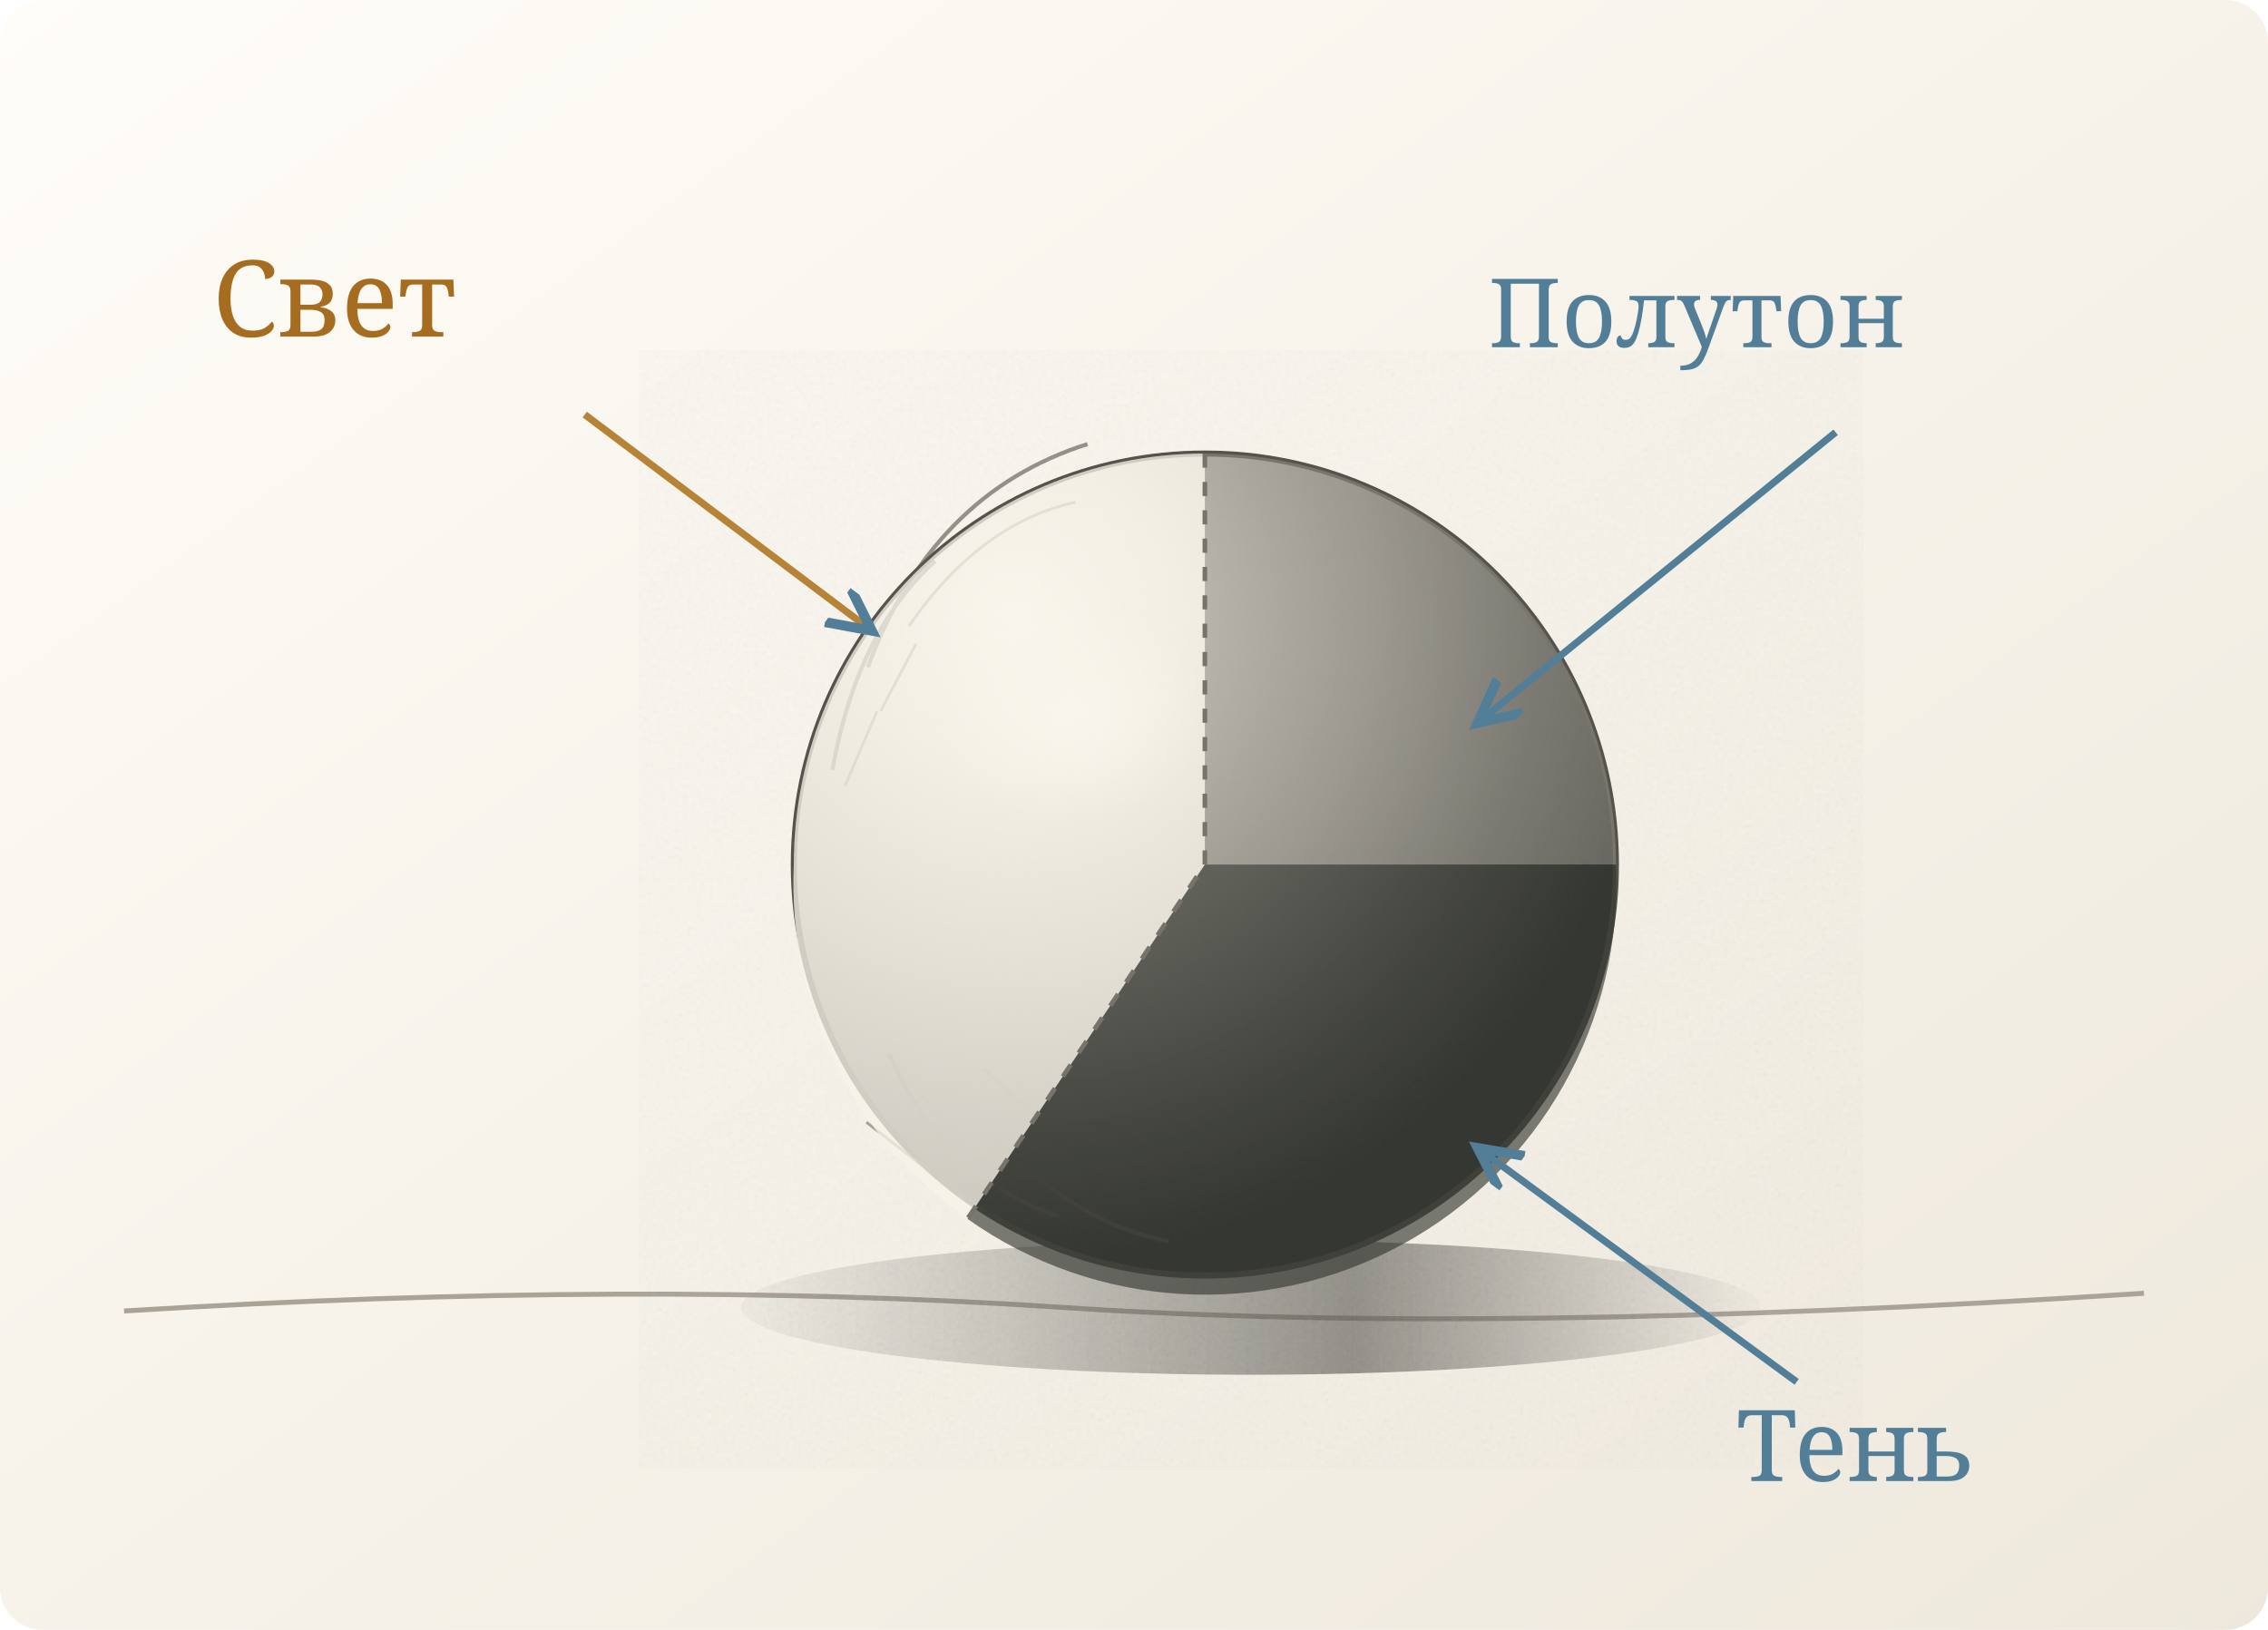
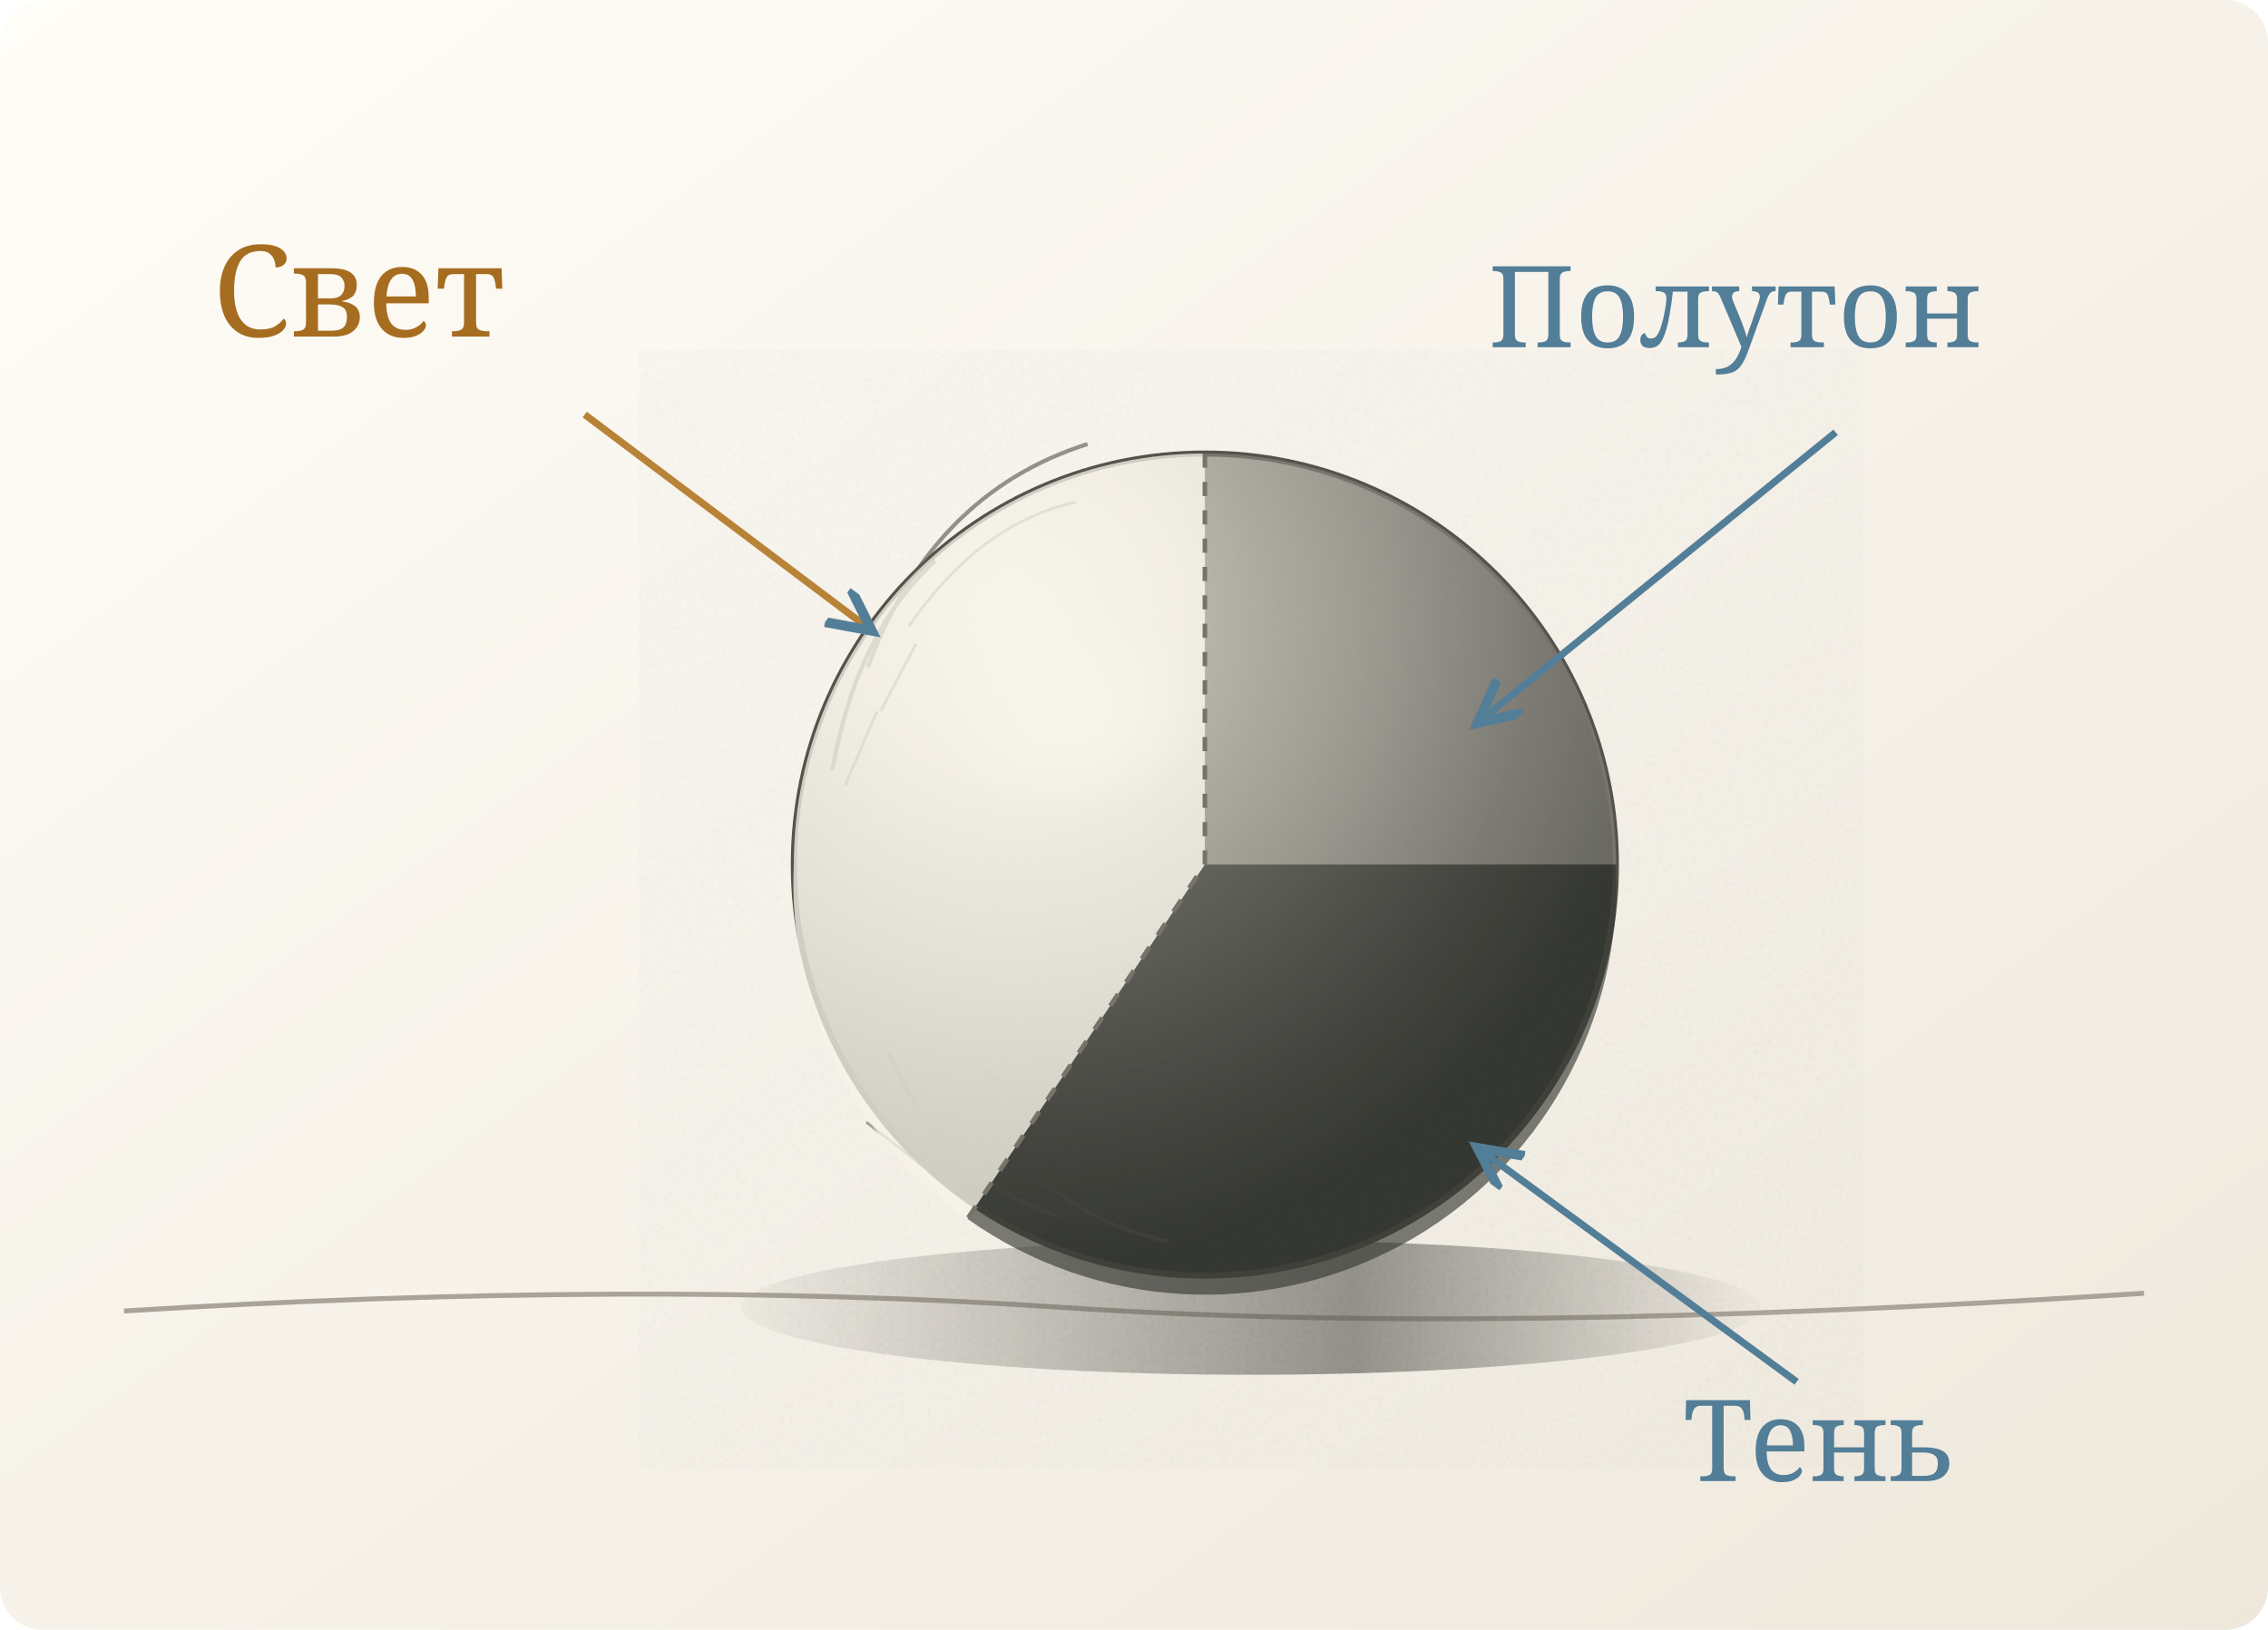
<svg xmlns="http://www.w3.org/2000/svg" viewBox="0 0 640 460" role="img" aria-labelledby="title desc">
  <defs>
    <linearGradient id="paper" x1="0" y1="0" x2="1" y2="1">
      <stop stop-color="#fffdf8" />
      <stop offset="1" stop-color="#eee8dc" />
    </linearGradient>
    <radialGradient id="ball" cx="27%" cy="20%" r="78%">
      <stop stop-color="#fffef9" />
      <stop offset=".25" stop-color="#e6e2d8" />
      <stop offset=".55" stop-color="#a6a39a" />
      <stop offset=".82" stop-color="#5f5e58" />
      <stop offset="1" stop-color="#393a36" />
    </radialGradient>
    <linearGradient id="cast">
      <stop stop-color="#57564f" stop-opacity=".05" />
      <stop offset=".6" stop-color="#55534d" stop-opacity=".6" />
      <stop offset="1" stop-color="#55534d" stop-opacity=".02" />
    </linearGradient>
    <radialGradient id="shine">
      <stop stop-color="#fffef9" stop-opacity=".98" />
      <stop offset="1" stop-color="#fffef9" stop-opacity="0" />
    </radialGradient>
    <filter id="paperGrain" x="-10%" y="-10%" width="120%" height="120%">
      <feTurbulence type="fractalNoise" baseFrequency=".8" numOctaves="2" seed="9" result="n" />
      <feColorMatrix in="n" type="saturate" values="0" result="mono" />
      <feComponentTransfer>
        <feFuncA type="table" tableValues="0 .09" />
      </feComponentTransfer>
      <feBlend in="SourceGraphic" mode="multiply" />
    </filter>
    <marker id="arrow" markerWidth="8" markerHeight="8" refX="6" refY="3" orient="auto">
      <path d="M0 0L6 3L0 6" fill="none" stroke="#537e98" stroke-width="1.4" />
    </marker>
  </defs>
  <rect width="640" height="460" rx="12" fill="url(#paper)" />
  <path d="M35 370Q180 361 300 369T605 365" fill="none" stroke="#aaa398" stroke-width="1.4" />
  <g filter="url(#paperGrain)">
    <ellipse cx="353" cy="369" rx="143.84" ry="19" fill="url(#cast)" />
    <circle cx="340" cy="244" r="116" fill="url(#ball)" stroke="#56534d" stroke-width="1.7" />
    <ellipse cx="302" cy="201" rx="38" ry="31" fill="url(#shine)" />
    <path d="M244.88 188.32q18 -49 62 -63m-72 92q7 -39 29 -59m-13 139q15 35 48 46m-20 -24q24 26 51 31" fill="none" stroke="#5d5a53" stroke-width="1.15" opacity=".65" />
    <path d="M256.48 176.72q20 -29 47 -35m-56 59l-9 21m20 -40l-10 19m-4 116l18 14m-3 -22l19 17m-1 -24l17 15" fill="none" stroke="#68645c" stroke-width=".8" opacity=".55" />
  </g>
  <path d="M340 128A116 116 0 0 0 224 244A116 116 0 0 0 273 344L340 244Z" fill="#f7f3e8" opacity=".76" />
  <path d="M340 128A116 116 0 0 1 456 244L340 244Z" fill="#96938a" opacity=".52" />
  <path d="M456 244A116 116 0 0 1 273 344L340 244Z" fill="#343630" opacity=".64" />
  <path d="M340 128V244L273 344" stroke="#77736b" stroke-width="1.3" stroke-dasharray="4 4" fill="none" />
  <path d="M165 117L246 178" stroke="#b78337" stroke-width="2" fill="none" marker-end="url(#arrow)" />
-   <text x="60" y="95" fill="#a66d20" font-size="30" font-family="Georgia,serif">Свет</text>
+   <text x="60" y="95" fill="#a66d20" font-size="36" font-family="Georgia,serif">Свет</text>
  <path d="M518 122L417 204" stroke="#537e98" stroke-width="2" fill="none" marker-end="url(#arrow)" />
-   <text x="420" y="98" fill="#537e98" font-size="27" font-family="Georgia,serif">Полутон</text>
+   <text x="420" y="98" fill="#537e98" font-size="32" font-family="Georgia,serif">Полутон</text>
  <path d="M507 390L417 324" stroke="#537e98" stroke-width="2" fill="none" marker-end="url(#arrow)" />
-   <text x="490" y="418" fill="#537e98" font-size="28" font-family="Georgia,serif">Тень</text>
+   <text x="475" y="418" fill="#537e98" font-size="32" font-family="Georgia,serif">Тень</text>
</svg>
